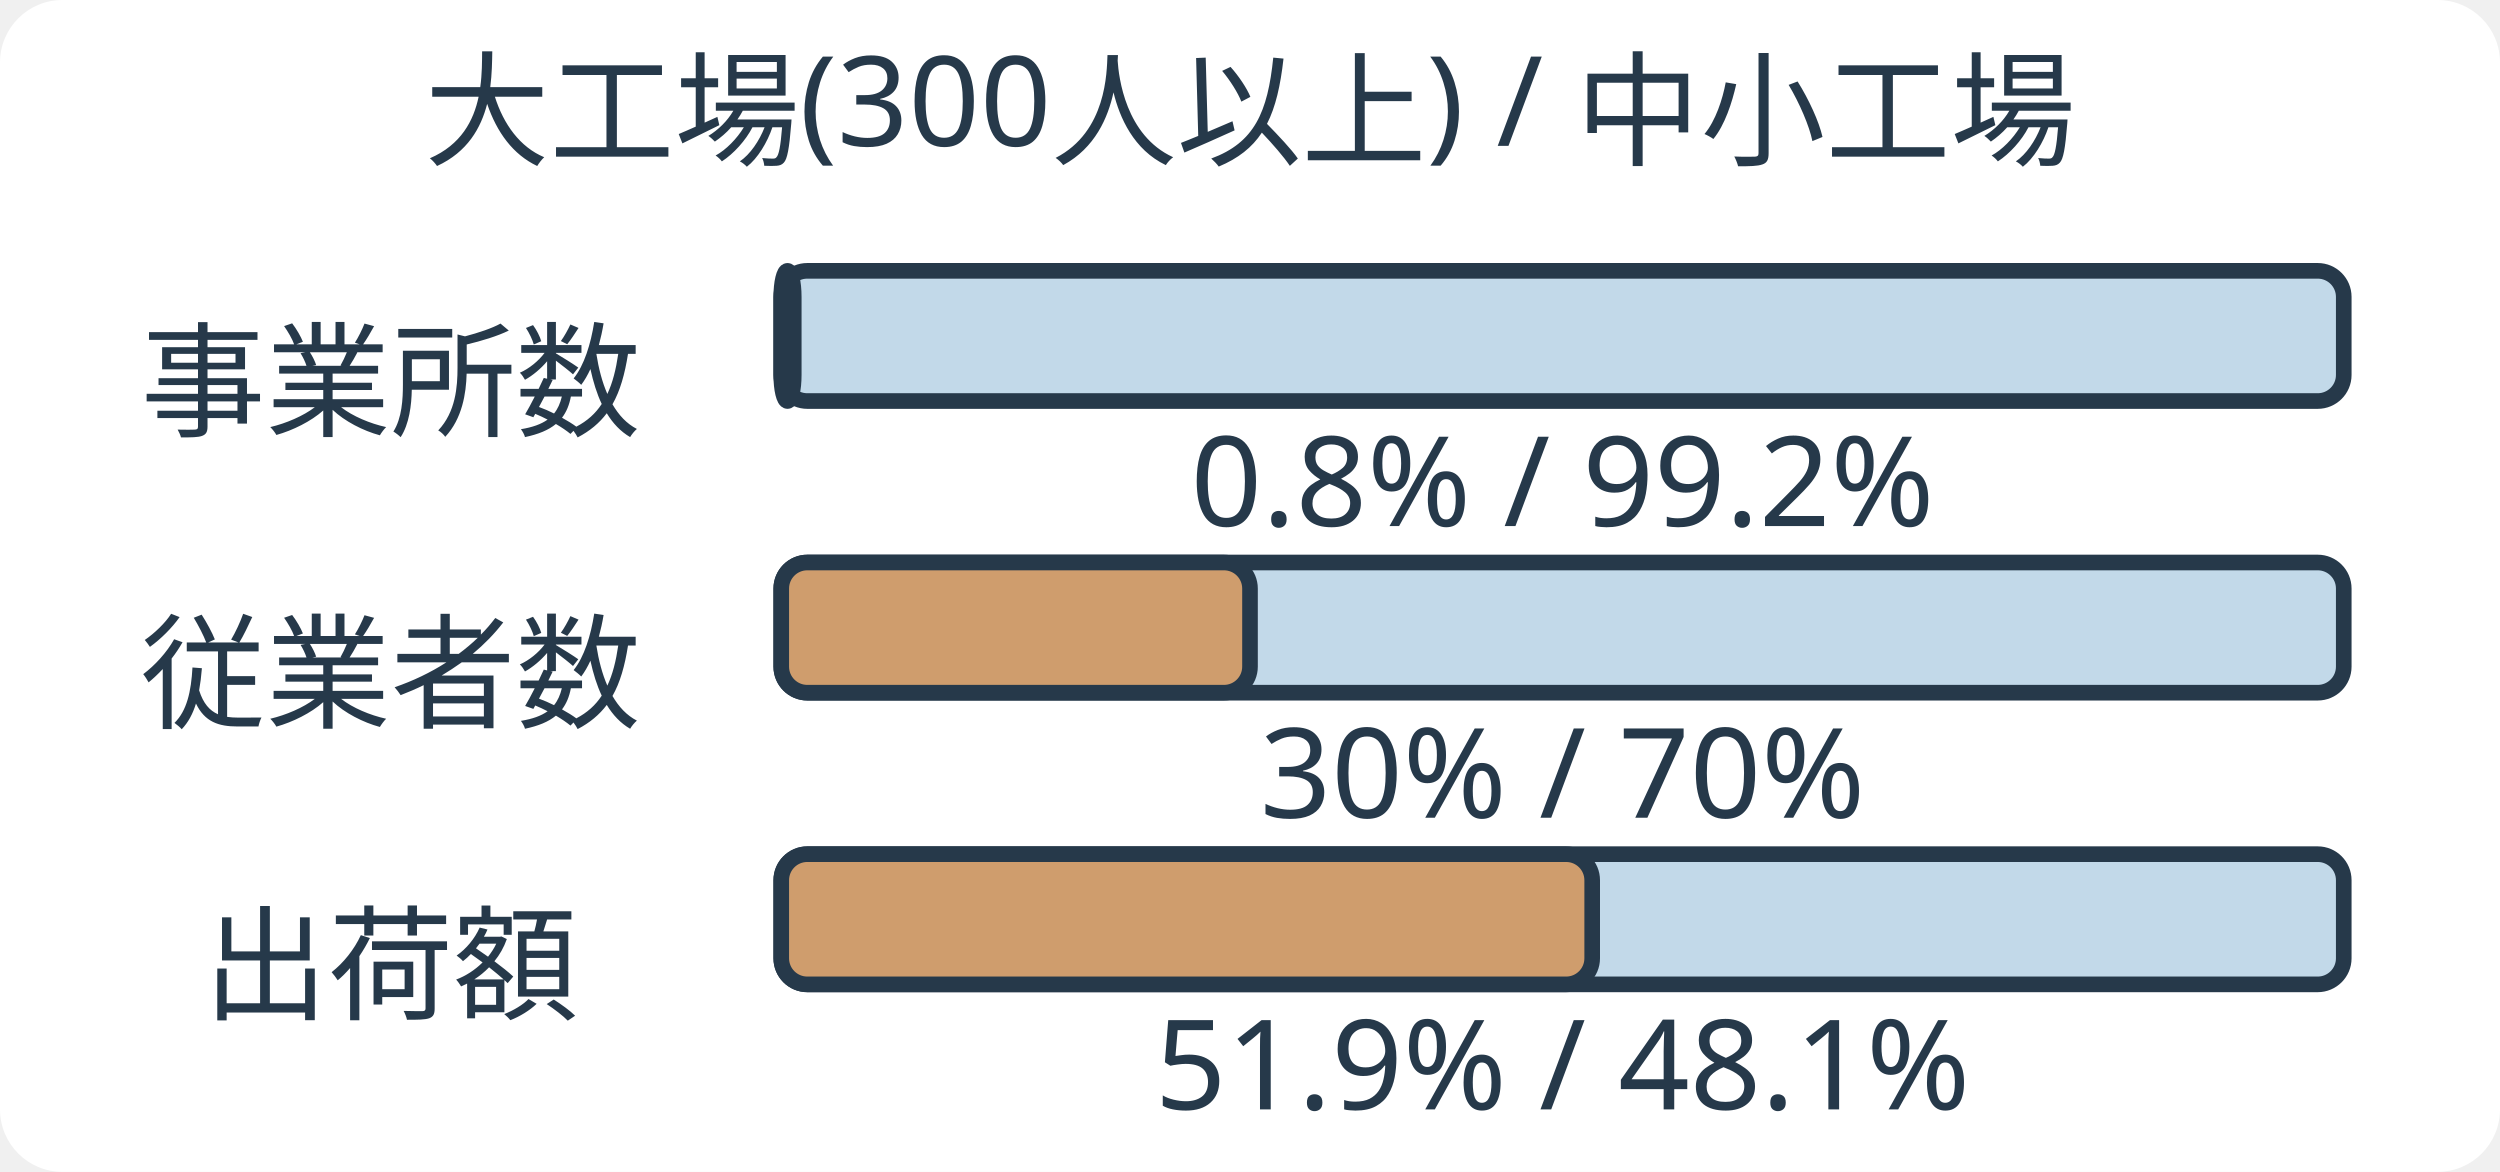
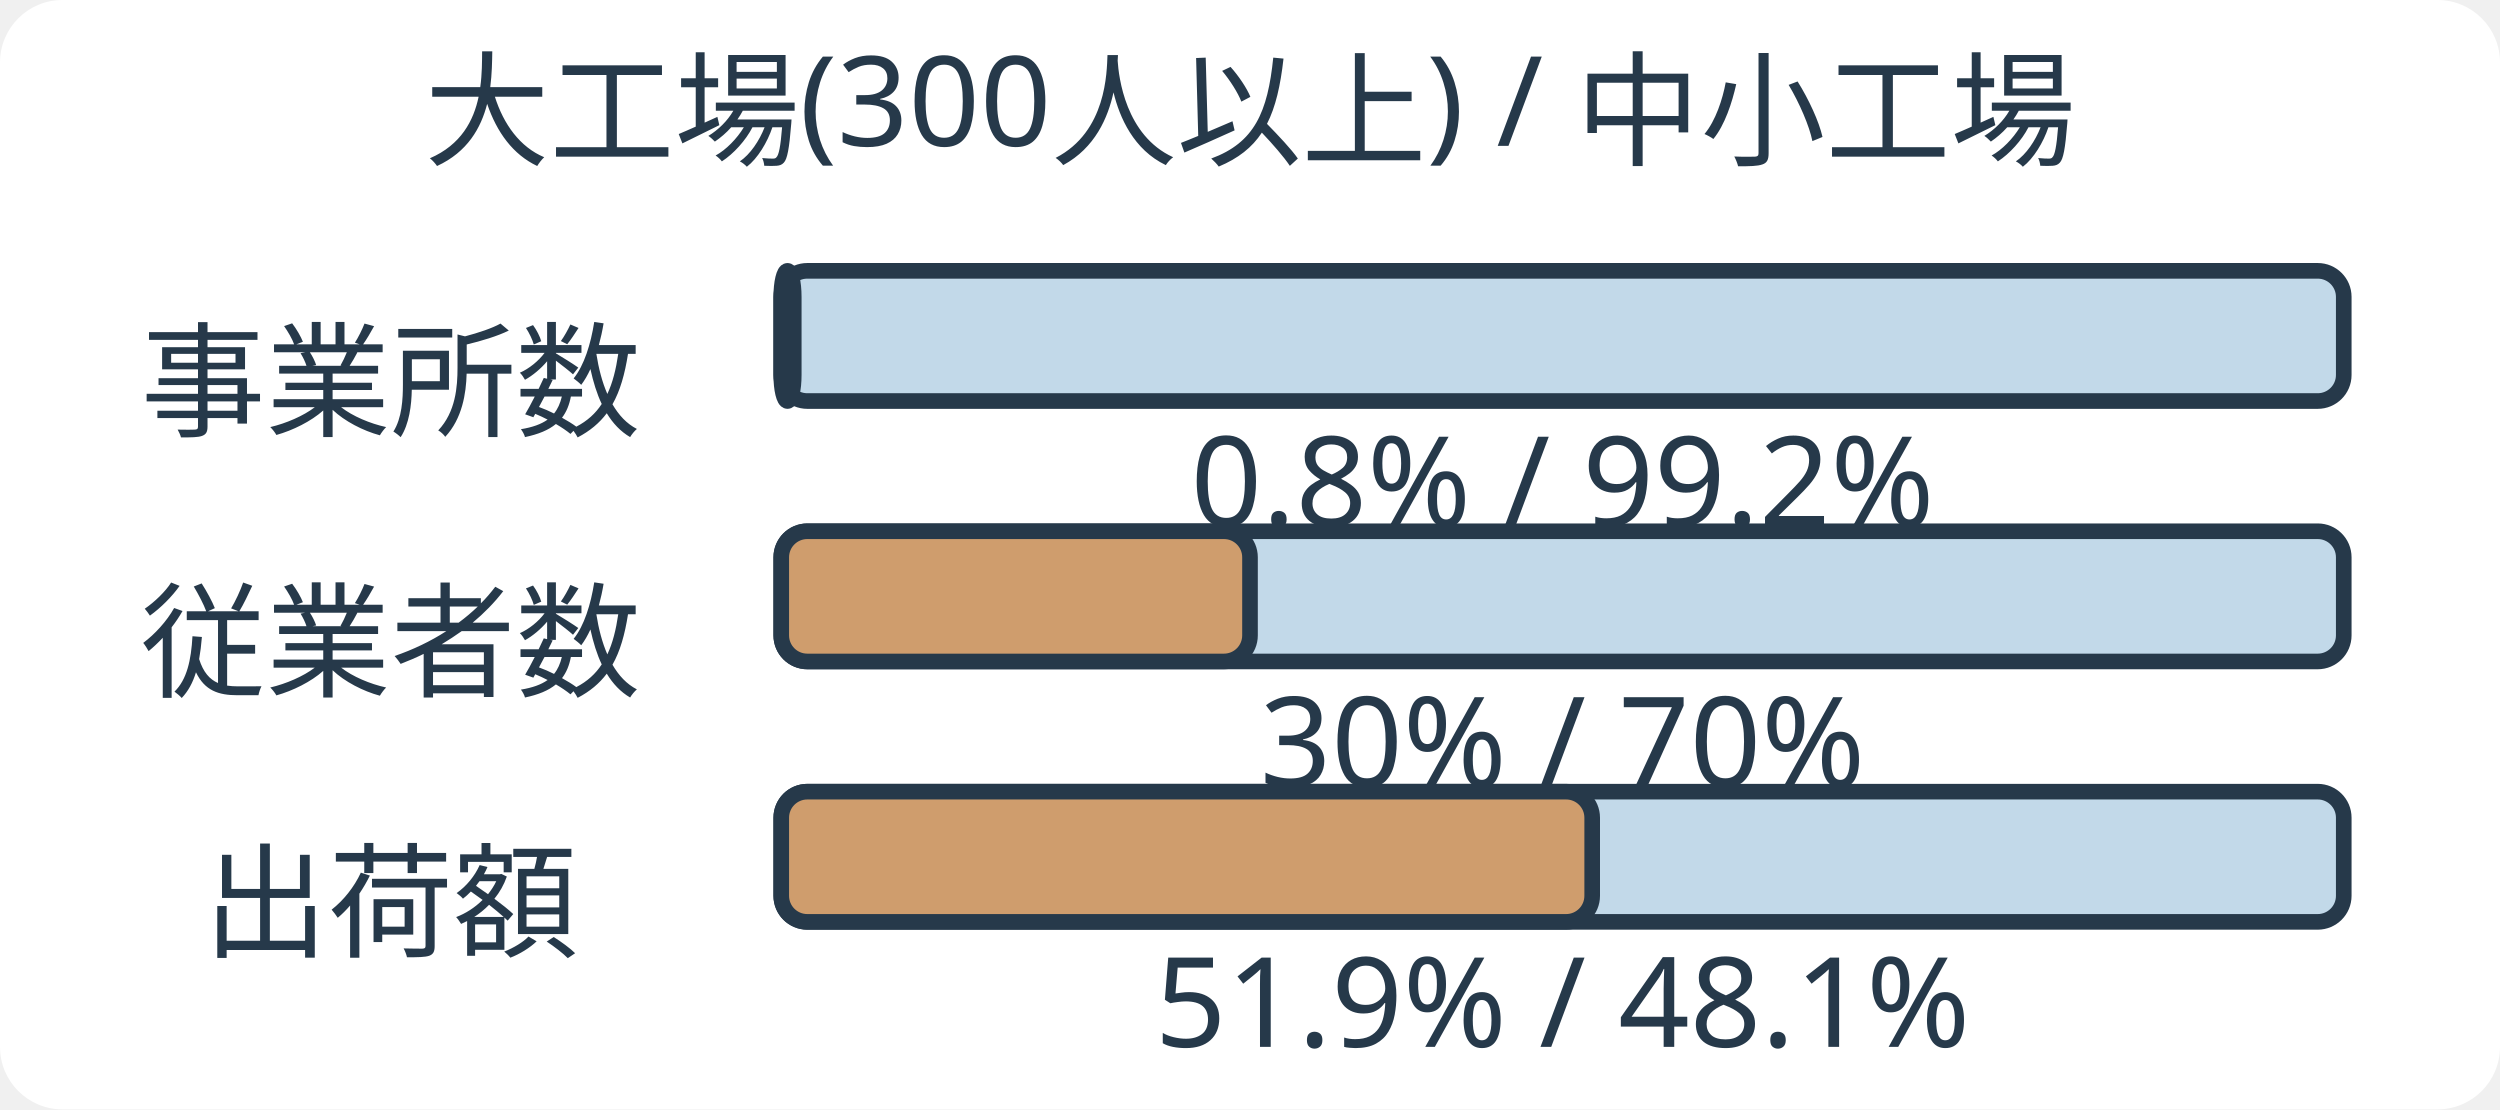
- <svg xmlns="http://www.w3.org/2000/svg" width="480" height="225" viewBox="0 0 480 225" role="img" aria-label="元資料の割合。大工場と中小工場を、事業所数、従業者数、出荷額で比べる。">
-   <rect width="480" height="225" rx="12" fill="#fff" />
+ <svg xmlns="http://www.w3.org/2000/svg" width="480" height="213" viewBox="0 0 480 213" role="img" aria-label="元資料の割合。大工場と中小工場を、事業所数、従業者数、出荷額で比べる。">
+   <rect width="480" height="213" rx="12" fill="#fff" />
  <g fill="#26394a" font-family="sans-serif">
    <text x="240" y="30" font-size="24" text-anchor="middle">大工場(300人以上) / 中小工場</text>
    <text x="75" y="82" font-size="24" text-anchor="middle">事業所数</text>
    <rect x="150" y="52" width="300" height="25" rx="5" fill="#c2d9e9" stroke="#26394a" stroke-width="3" />
    <rect x="150" y="52" width="2.4" height="25" rx="5" fill="#cf9d6d" stroke="#26394a" stroke-width="3" />
    <text x="300" y="101" font-size="24" text-anchor="middle">0.8% / 99.2%</text>
-     <text x="75" y="138" font-size="24" text-anchor="middle">従業者数</text>
-     <rect x="150" y="108" width="300" height="25" rx="5" fill="#c2d9e9" stroke="#26394a" stroke-width="3" />
-     <rect x="150" y="108" width="90" height="25" rx="5" fill="#cf9d6d" stroke="#26394a" stroke-width="3" />
-     <text x="300" y="157" font-size="24" text-anchor="middle">30% / 70%</text>
-     <text x="75" y="194" font-size="24" text-anchor="middle">出荷額</text>
-     <rect x="150" y="164" width="300" height="25" rx="5" fill="#c2d9e9" stroke="#26394a" stroke-width="3" />
-     <rect x="150" y="164" width="155.7" height="25" rx="5" fill="#cf9d6d" stroke="#26394a" stroke-width="3" />
-     <text x="300" y="213" font-size="24" text-anchor="middle">51.9% / 48.1%</text>
+     <text x="75" y="132" font-size="24" text-anchor="middle">従業者数</text>
+     <rect x="150" y="102" width="300" height="25" rx="5" fill="#c2d9e9" stroke="#26394a" stroke-width="3" />
+     <rect x="150" y="102" width="90" height="25" rx="5" fill="#cf9d6d" stroke="#26394a" stroke-width="3" />
+     <text x="300" y="151" font-size="24" text-anchor="middle">30% / 70%</text>
+     <text x="75" y="182" font-size="24" text-anchor="middle">出荷額</text>
+     <rect x="150" y="152" width="300" height="25" rx="5" fill="#c2d9e9" stroke="#26394a" stroke-width="3" />
+     <rect x="150" y="152" width="155.7" height="25" rx="5" fill="#cf9d6d" stroke="#26394a" stroke-width="3" />
+     <text x="300" y="201" font-size="24" text-anchor="middle">51.9% / 48.1%</text>
  </g>
</svg>
